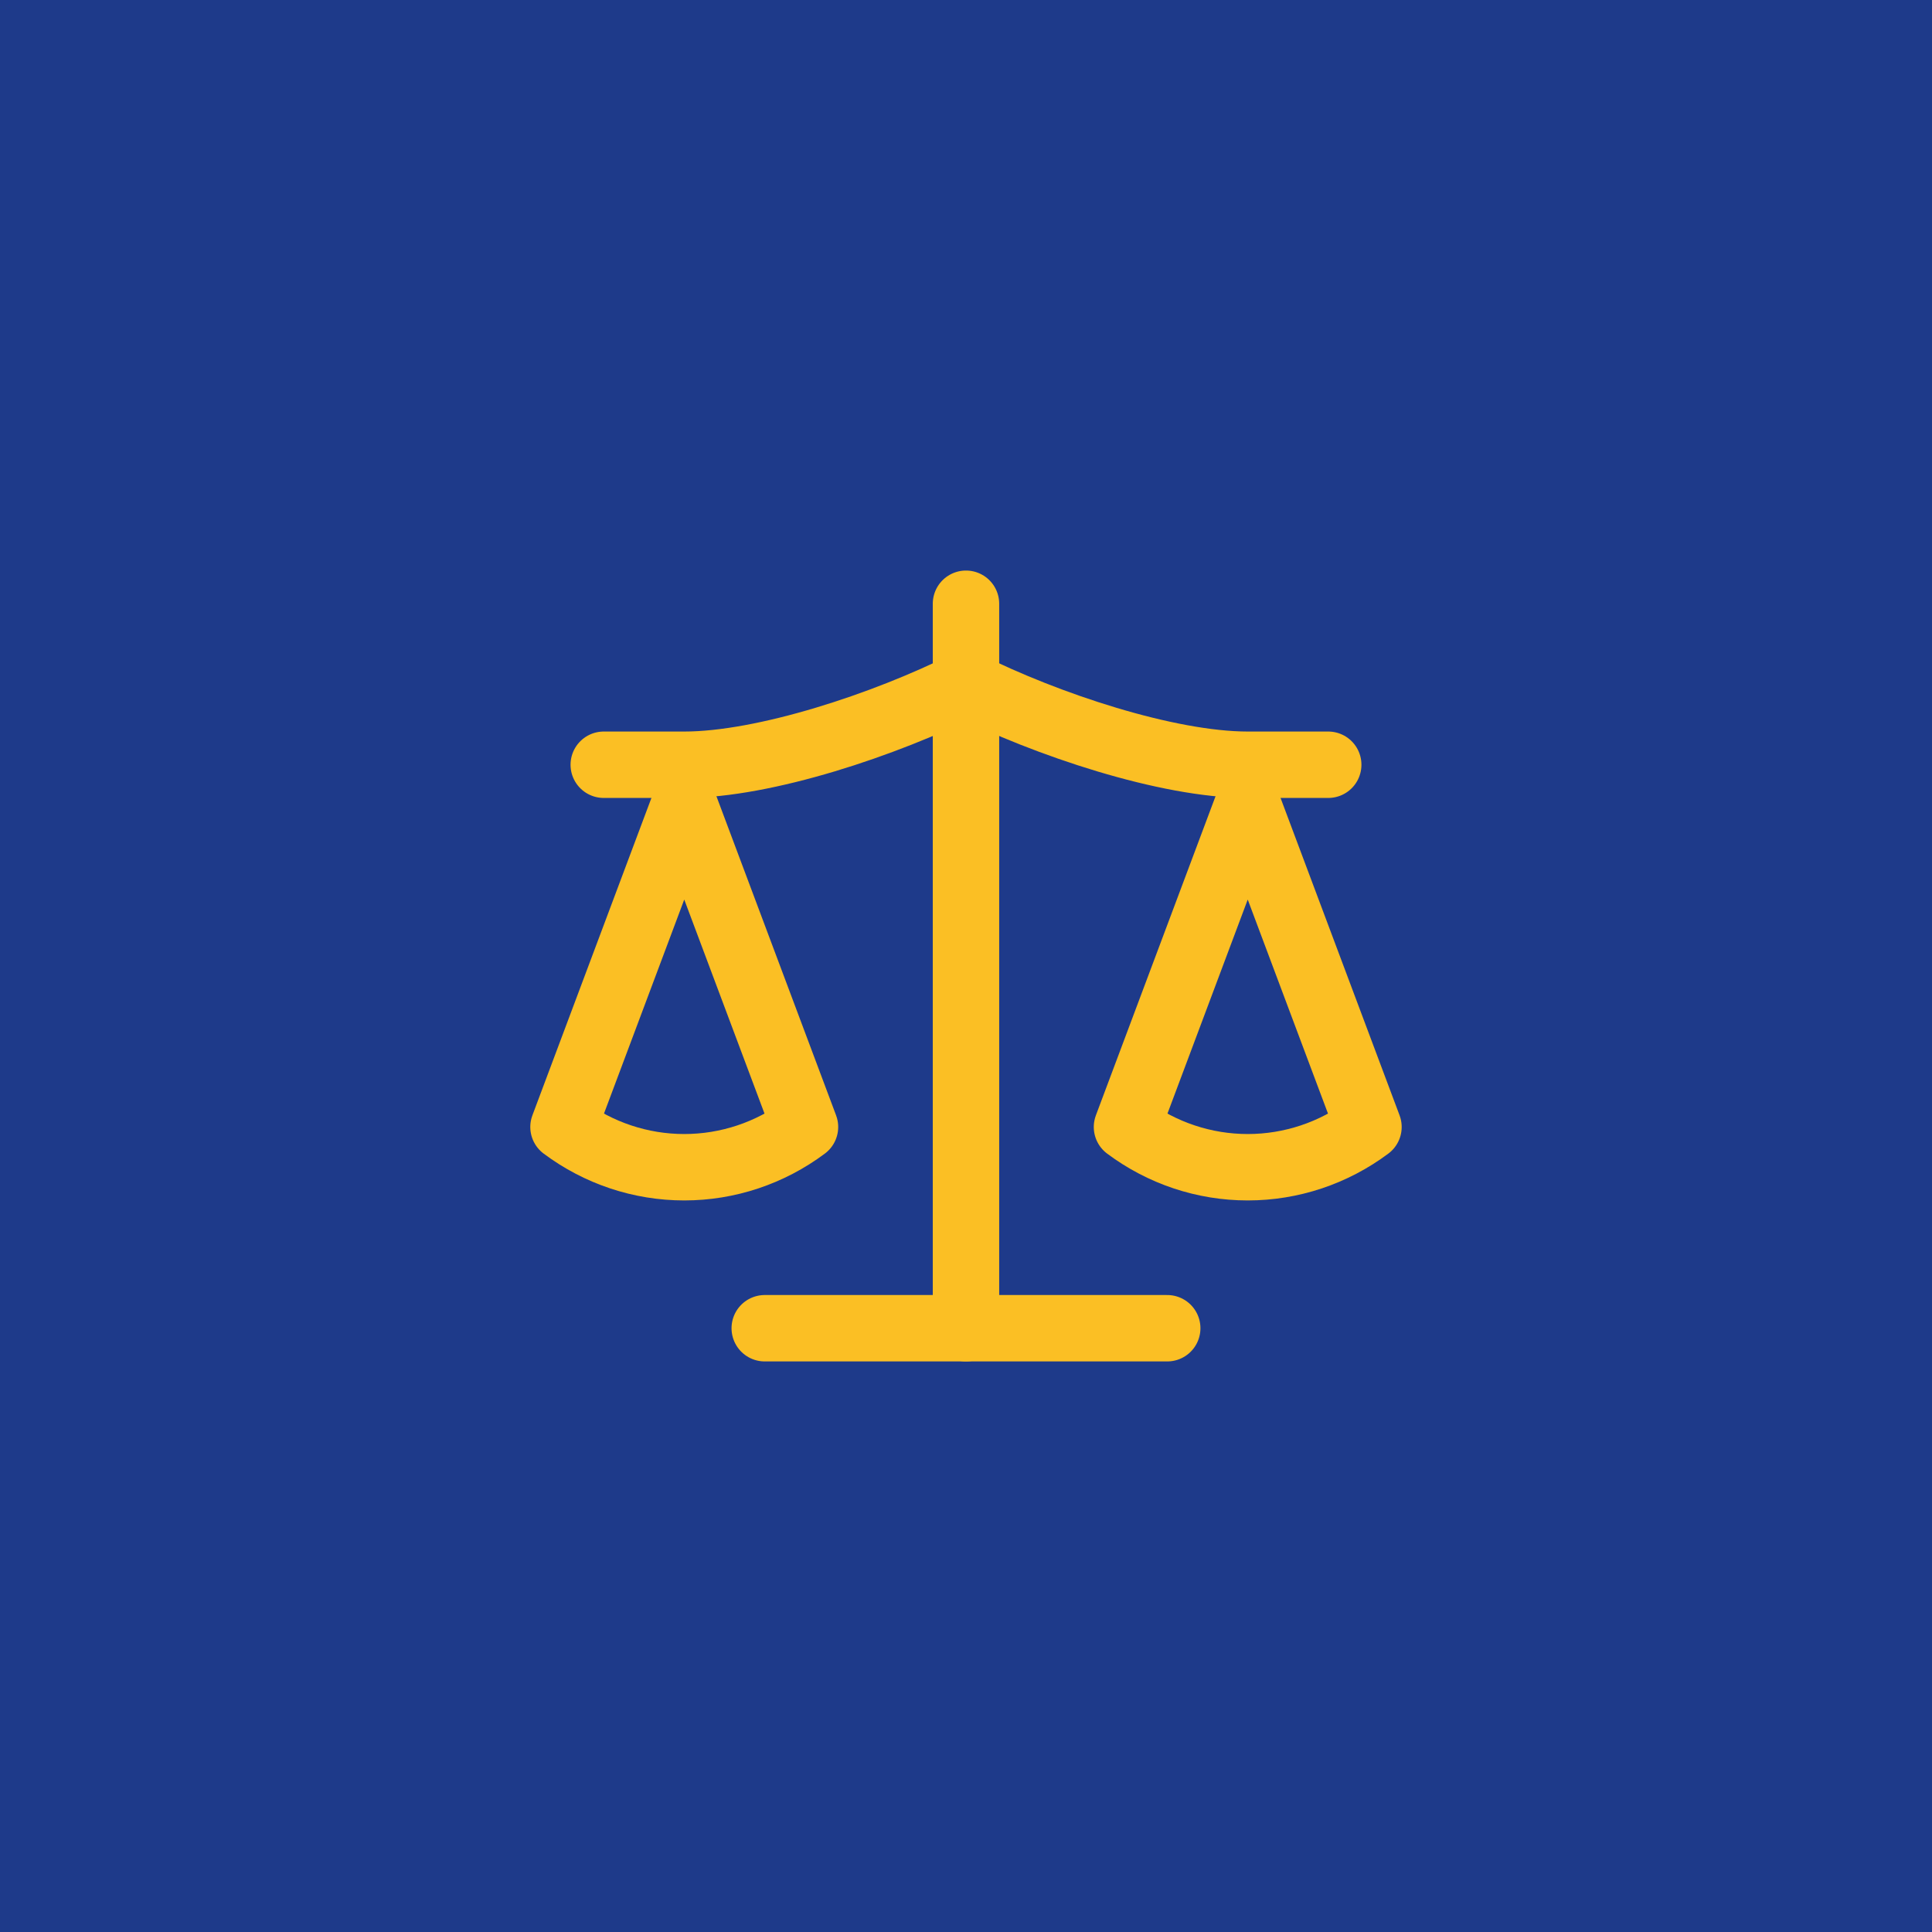
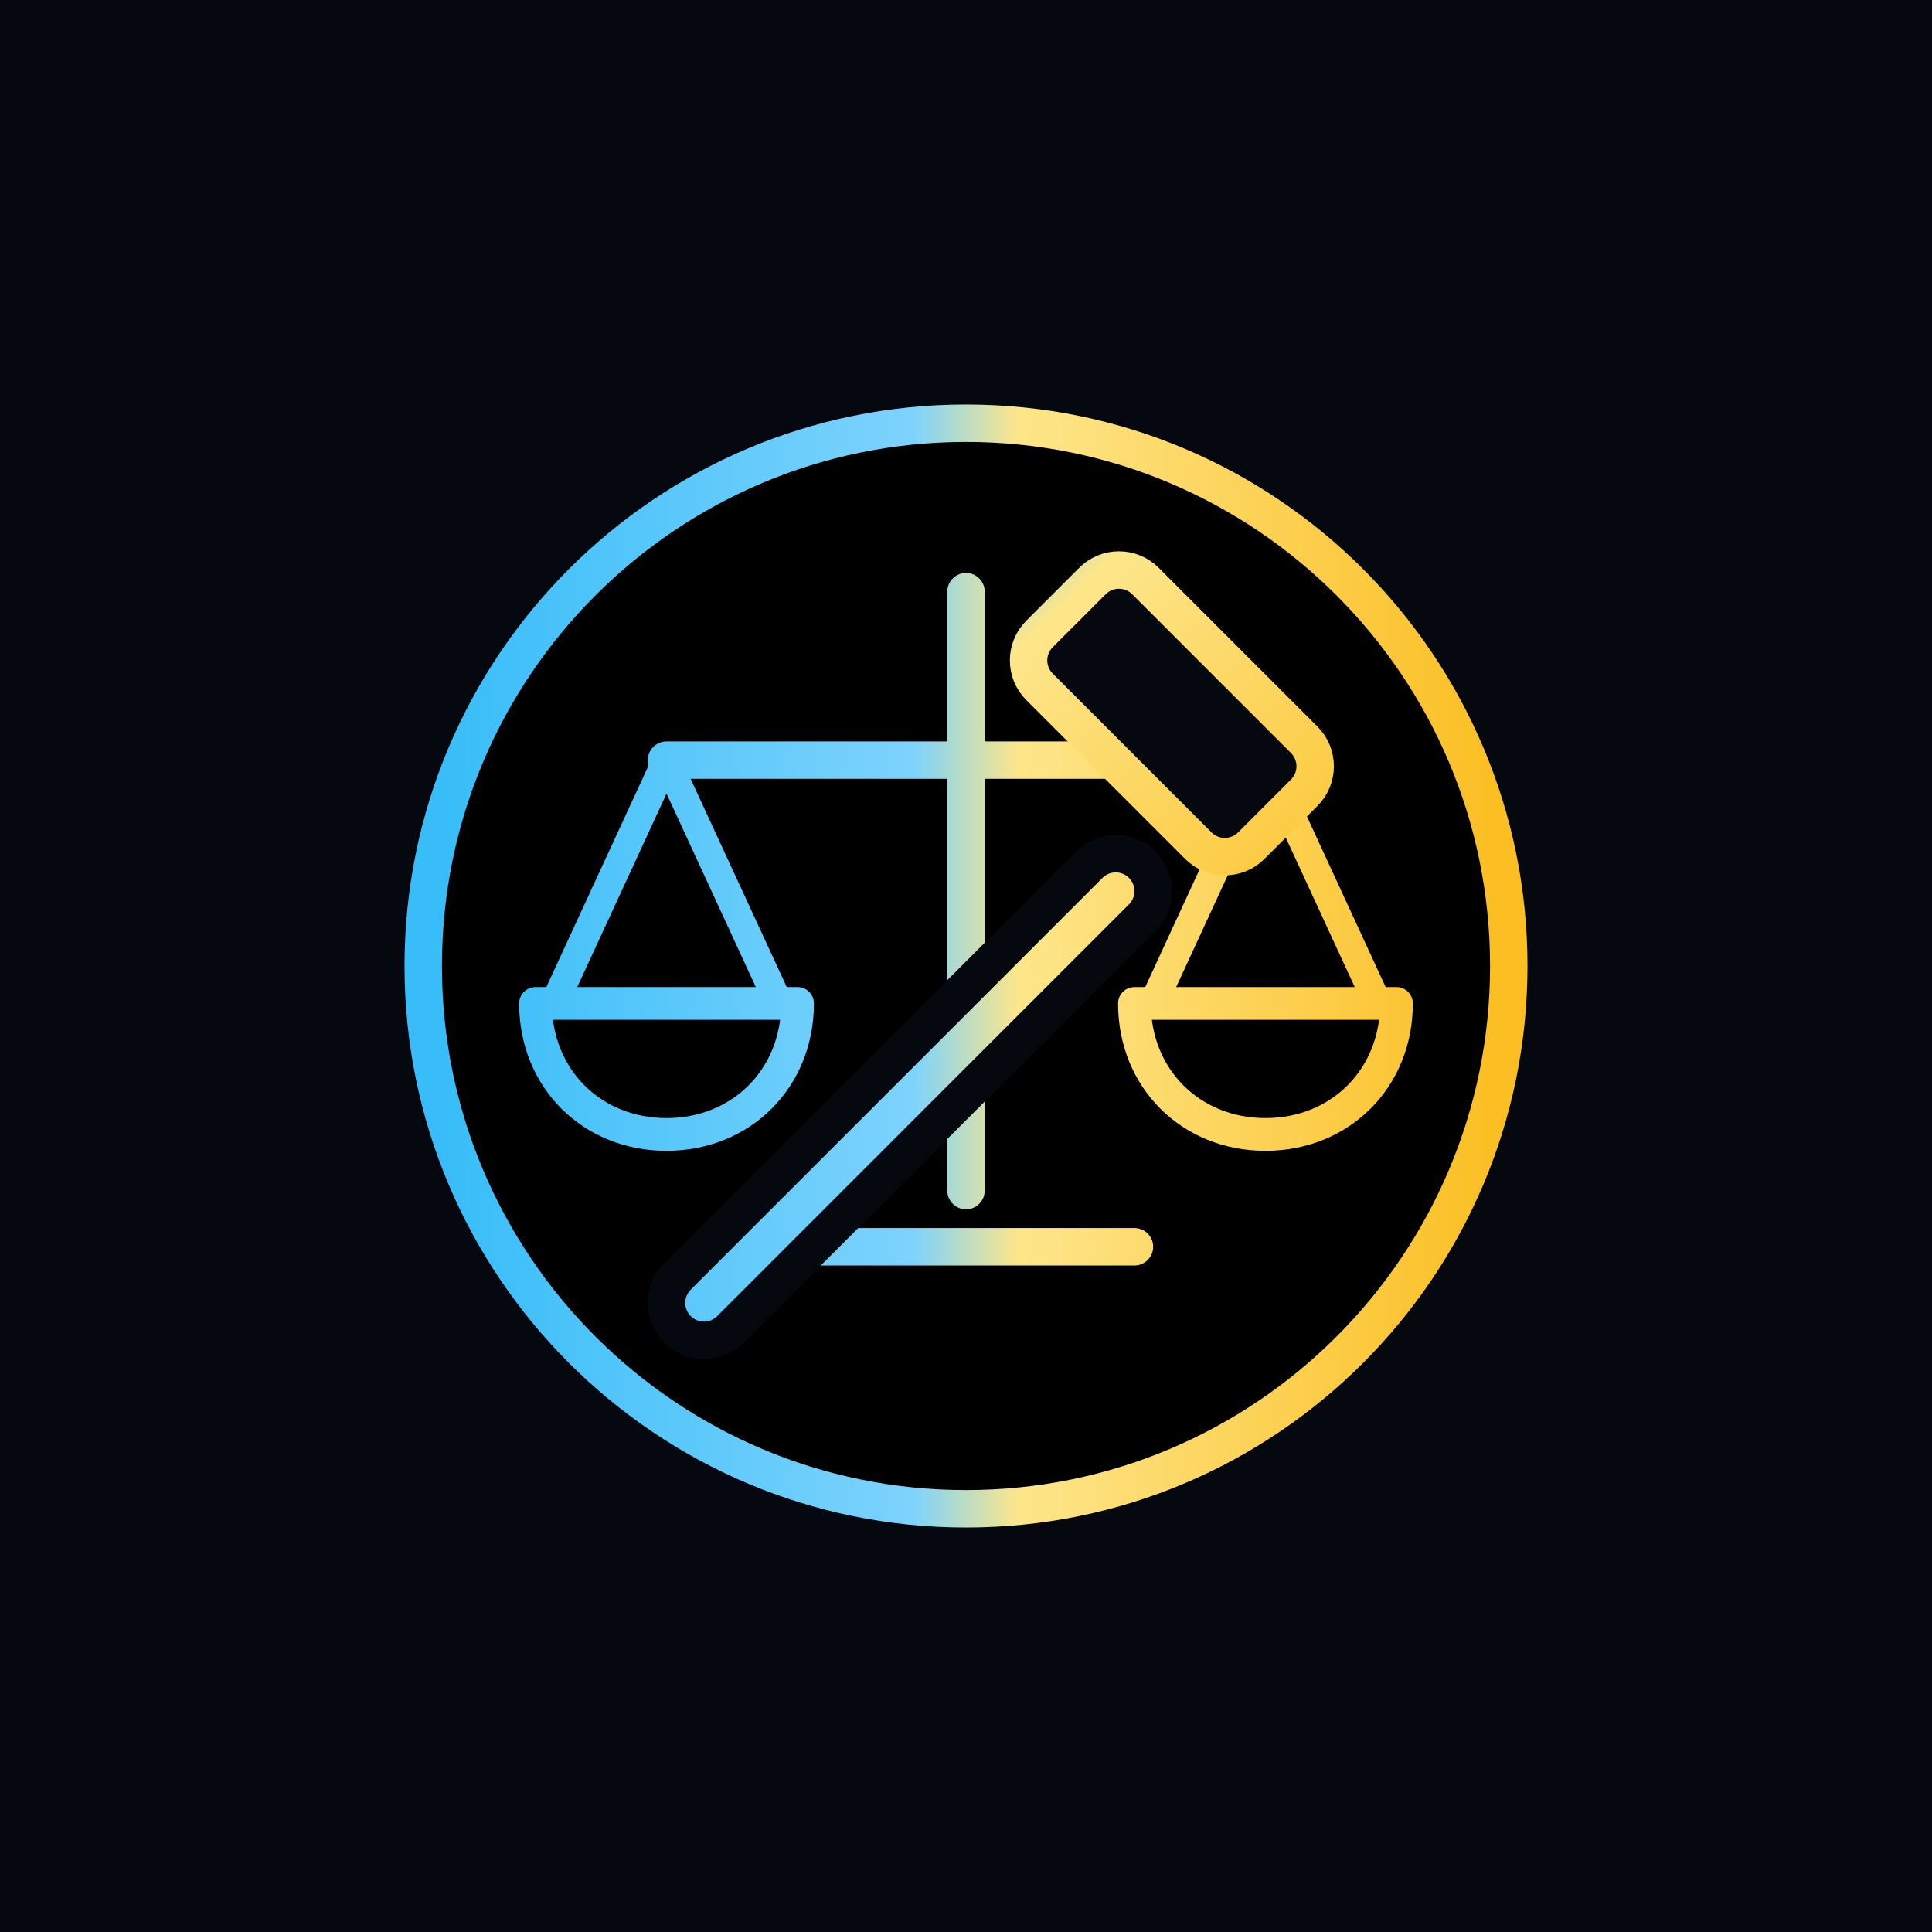
<svg xmlns="http://www.w3.org/2000/svg" width="512" height="512" viewBox="0 0 64 64" role="img" aria-label="قاضی هوشمند">
-   <rect width="64" height="64" fill="#1e3a8a" />
-   <g transform="translate(16 16) scale(1.3333)" fill="none" stroke="#fbbf24" stroke-width="1.65" stroke-linecap="round" stroke-linejoin="round">
-     <path d="m16 16 3-8 3 8c-.87.65-1.92 1-3 1s-2.13-.35-3-1Z" />
-     <path d="m2 16 3-8 3 8c-.87.65-1.92 1-3 1s-2.13-.35-3-1Z" />
-     <path d="M7 21h10" />
-     <path d="M12 3v18" />
-     <path d="M3 7h2c2 0 5-1 7-2 2 1 5 2 7 2h2" />
+   <defs>
+     <linearGradient id="g" x1="4" y1="0" x2="60" y2="0" gradientUnits="userSpaceOnUse">
+       <stop offset="0" stop-color="#38bdf8" />
+       <stop offset=".45" stop-color="#7dd3fc" />
+       <stop offset=".55" stop-color="#fde68a" />
+       <stop offset="1" stop-color="#fbbf24" />
+     </linearGradient>
+   </defs>
+   <rect width="64" height="64" rx="0" fill="#05080f" />
+   <g transform="translate(12.16 12.16) scale(0.62)">
+     <circle cx="32" cy="32" r="29" stroke="url(#g)" stroke-width="2" />
+     <g stroke="url(#g)" stroke-width="2" stroke-linecap="round" stroke-linejoin="round">
+       <path d="M32 12v32M23 47h18M16 21h32" />
+       <path d="M16 21 10 34M16 21l6 13M48 21l-6 13M48 21l6 13" stroke-width="1.5" />
+       <path d="M9 34h14c0 4-3 7-7 7s-7-3-7-7ZM41 34h14c0 4-3 7-7 7s-7-3-7-7Z" stroke-width="1.75" />
+       <path d="M18 50 40 28" stroke="#05080f" stroke-width="6" />
+       <path d="M18 50 40 28" />
+       <rect x="35" y="14.5" width="16" height="8" rx="2" transform="rotate(45 43 18.5)" fill="#05080f" />
+     </g>
  </g>
</svg>
